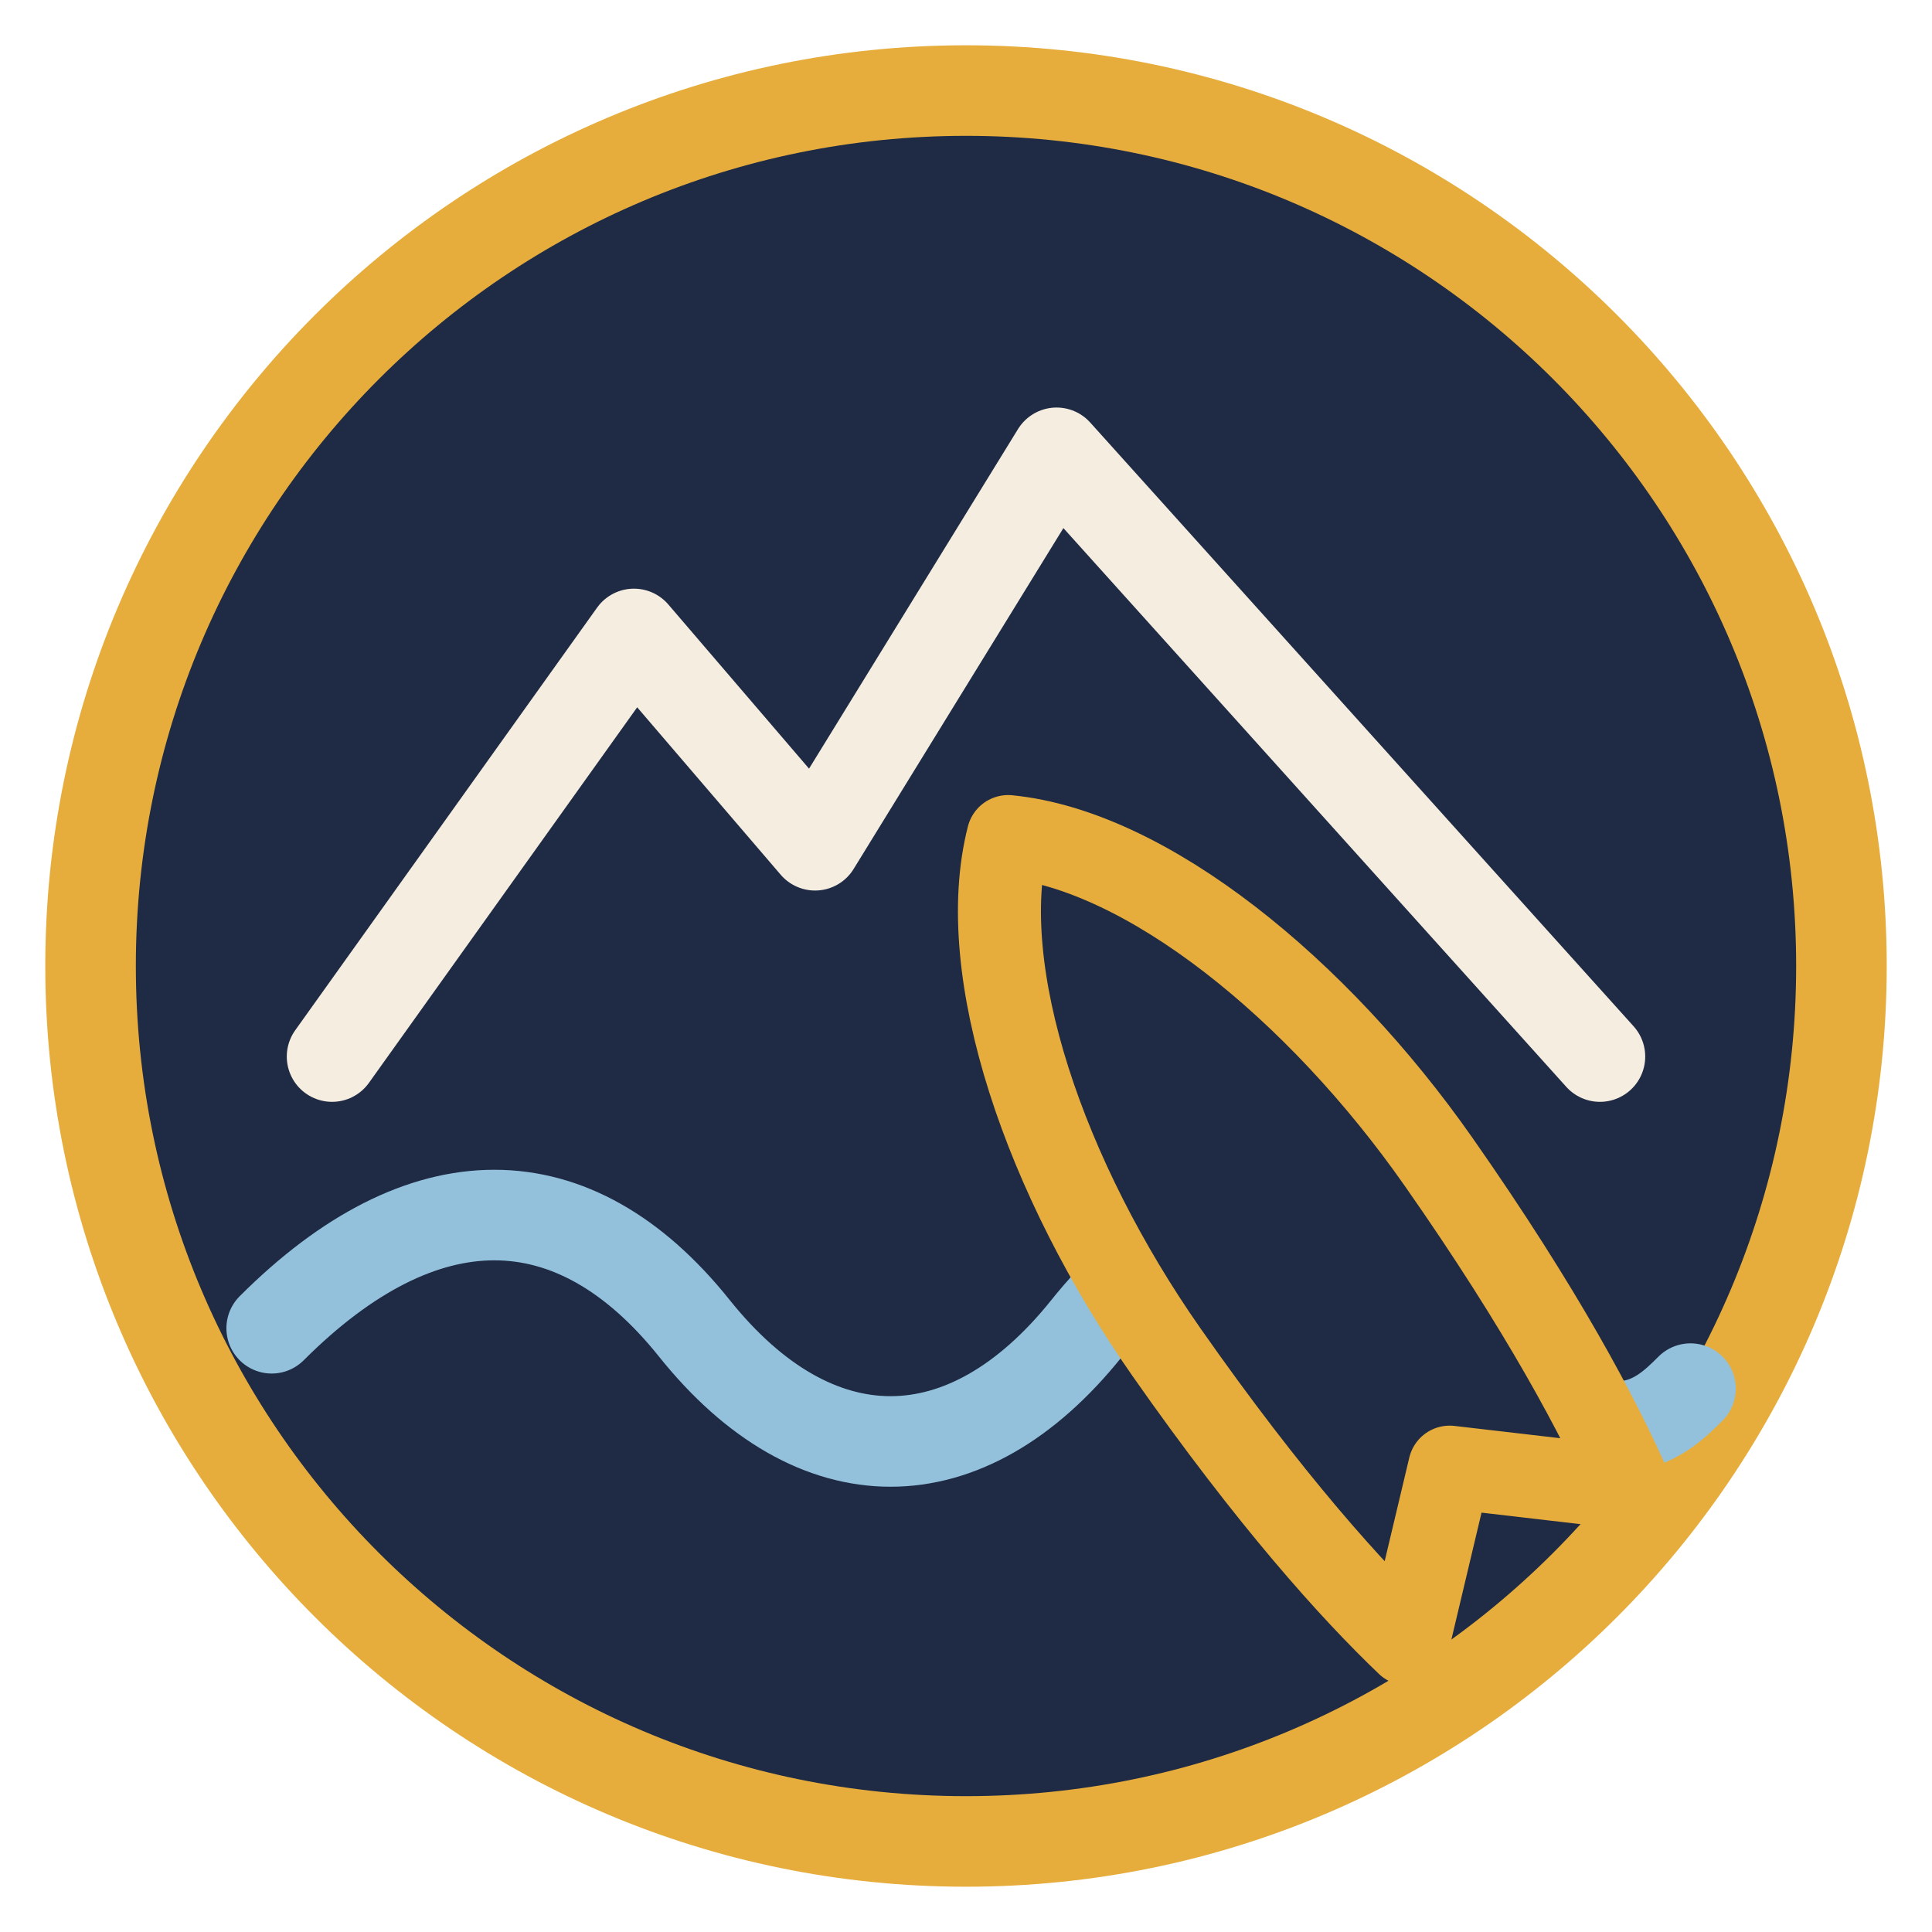
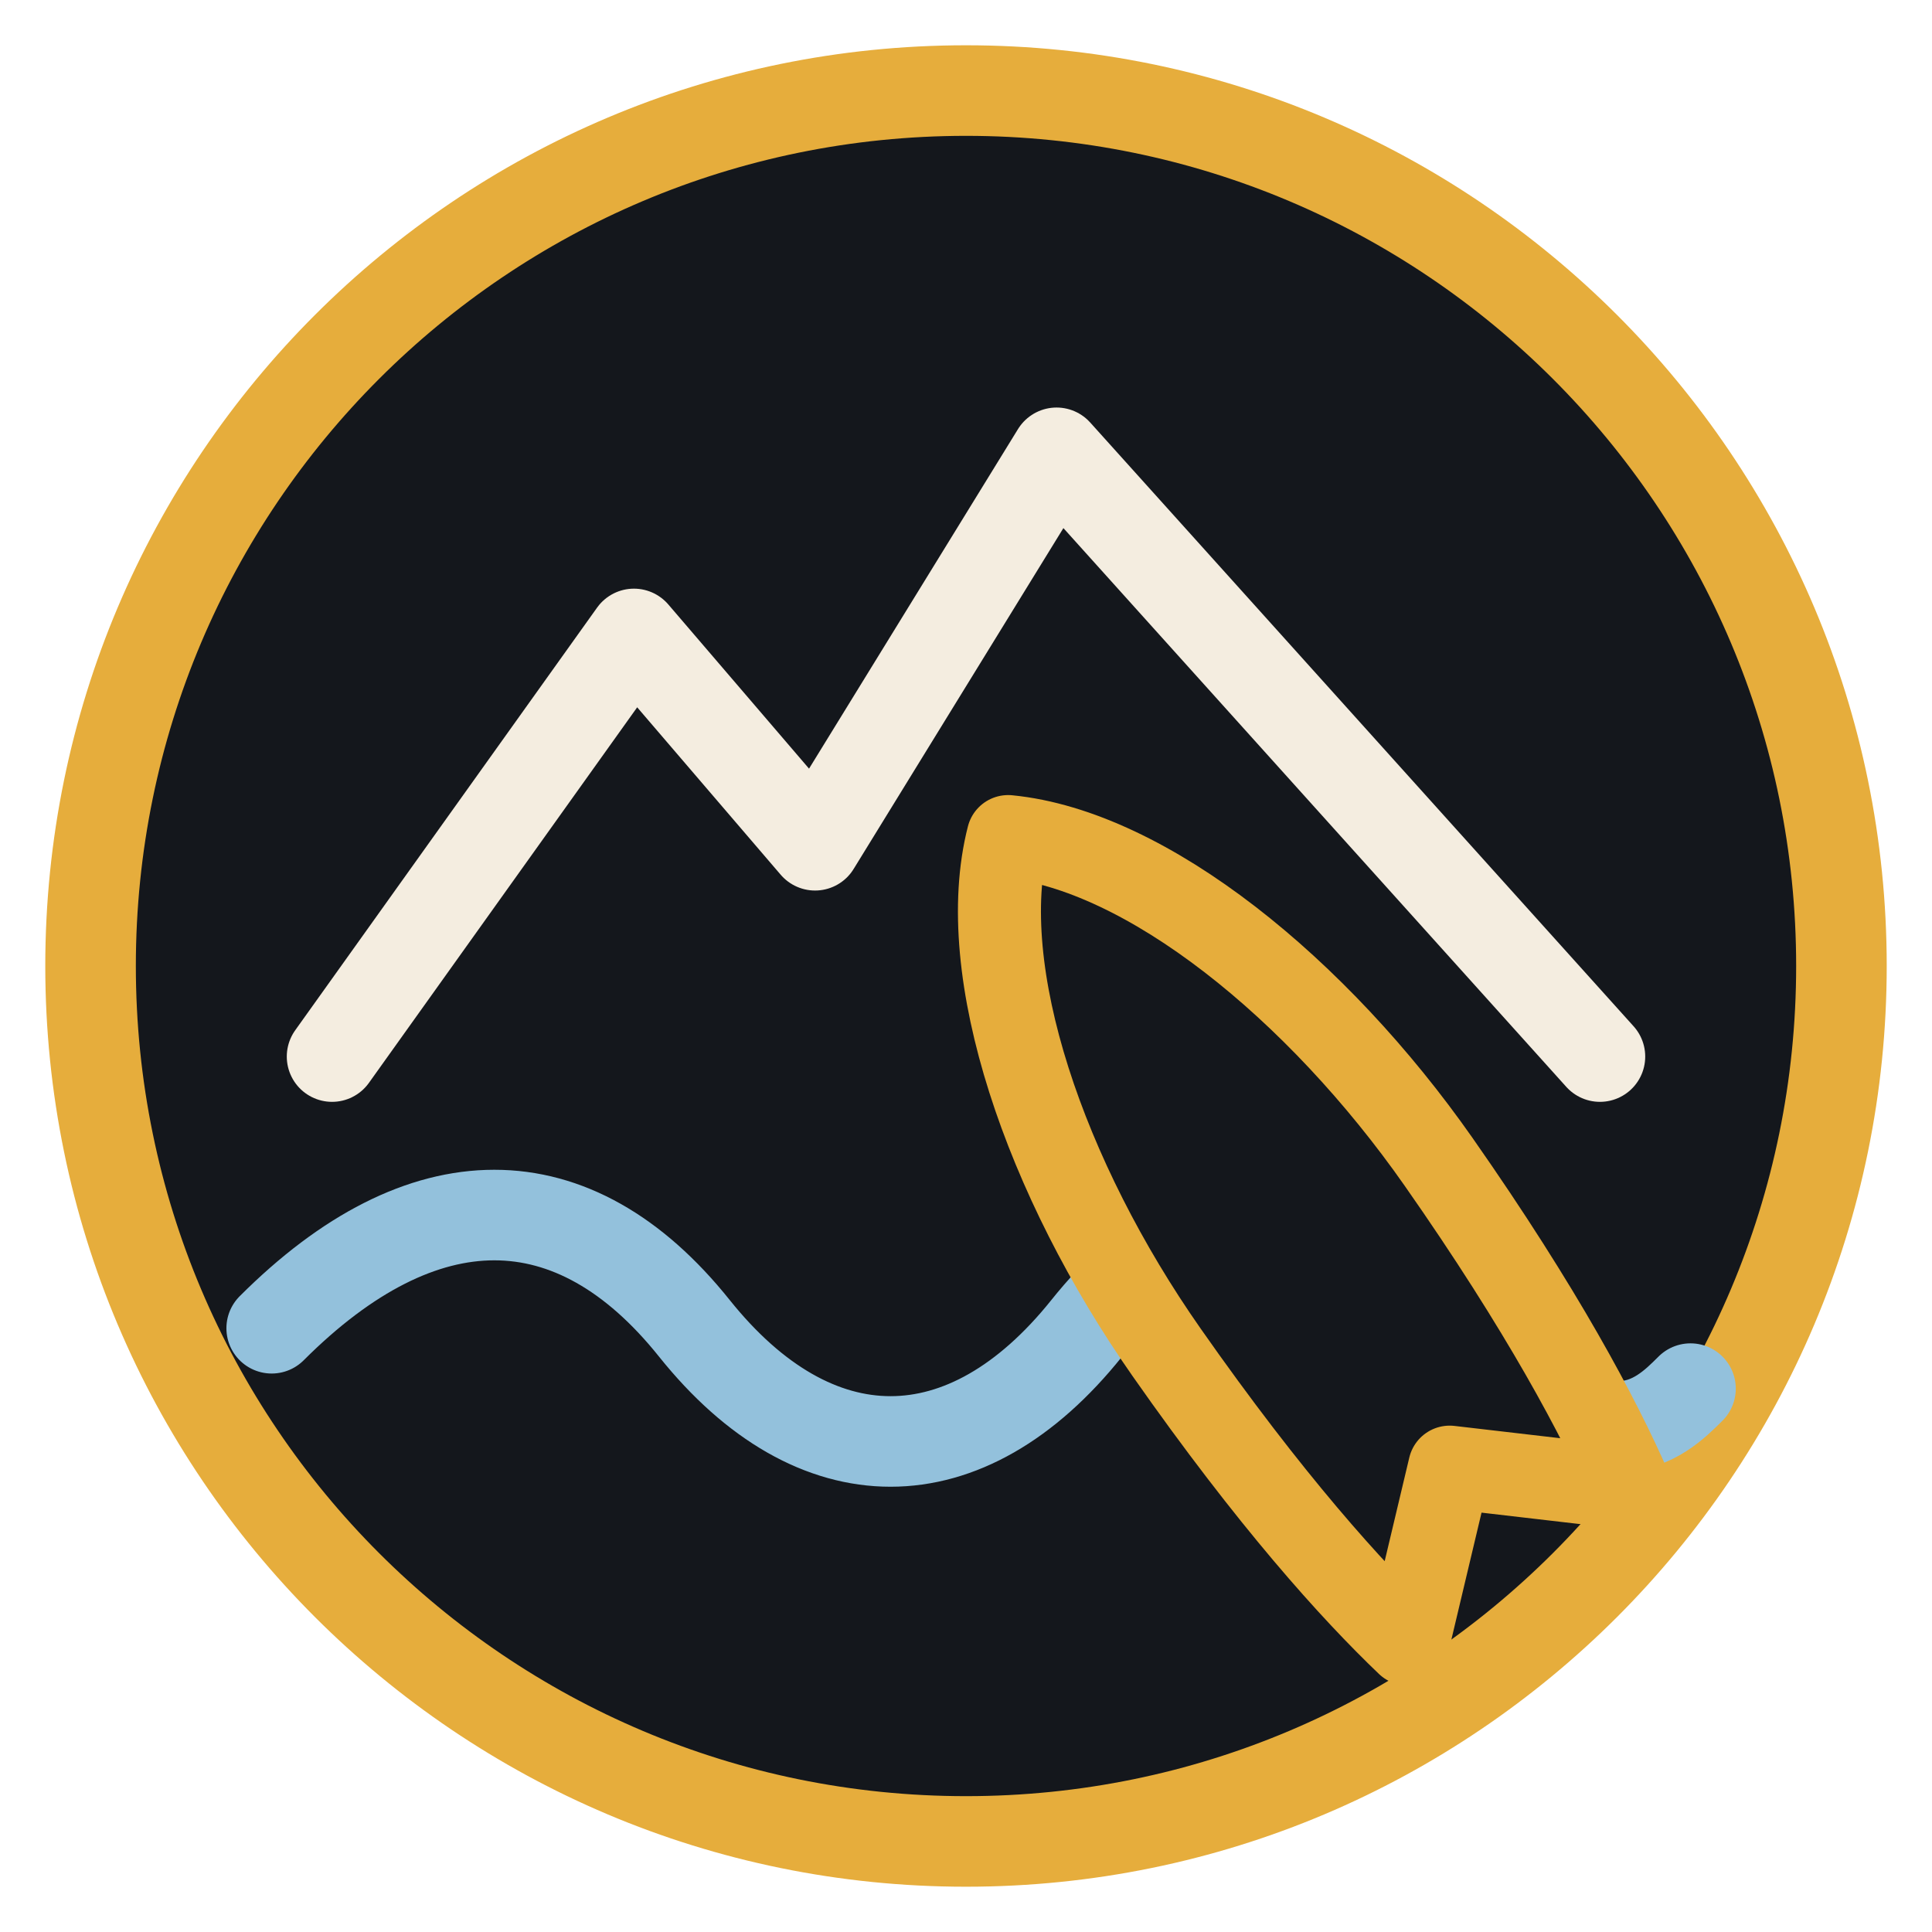
<svg xmlns="http://www.w3.org/2000/svg" viewBox="0 0 64 64">
-   <circle cx="32" cy="32" r="29" fill="#1f2a44" stroke="#e6ad3c" stroke-width="3" />
+   <circle cx="32" cy="32" r="29" fill="#14171c" stroke="#e6ad3c" stroke-width="3" />
  <polyline points="11,35 21,21 27,28 35,15 53,35" fill="none" stroke="#f4ede0" stroke-width="3" stroke-linejoin="round" stroke-linecap="round" />
  <path d="M9,44 C14,39 19,39 23,44 S32,49 36,44 S45,39 49,44 S55,47 56,46" fill="none" stroke="#93c1dc" stroke-width="3" stroke-linecap="round" />
-   <path d="M0,-30 C7,-24 11,-10 11,4 C11,16 10,24 9,29 L0,21 L-9,29 C-10,24 -11,16 -11,4 C-11,-10 -7,-24 0,-30 Z" transform="translate(42,40) rotate(-35) scale(0.5)" fill="#1f2a44" stroke="#e6ad3c" stroke-width="5.5" stroke-linejoin="round" />
+   <path d="M0,-30 C7,-24 11,-10 11,4 C11,16 10,24 9,29 L0,21 L-9,29 C-10,24 -11,16 -11,4 C-11,-10 -7,-24 0,-30 Z" transform="translate(42,40) rotate(-35) scale(0.5)" fill="#14171c" stroke="#e6ad3c" stroke-width="5.5" stroke-linejoin="round" />
</svg>
